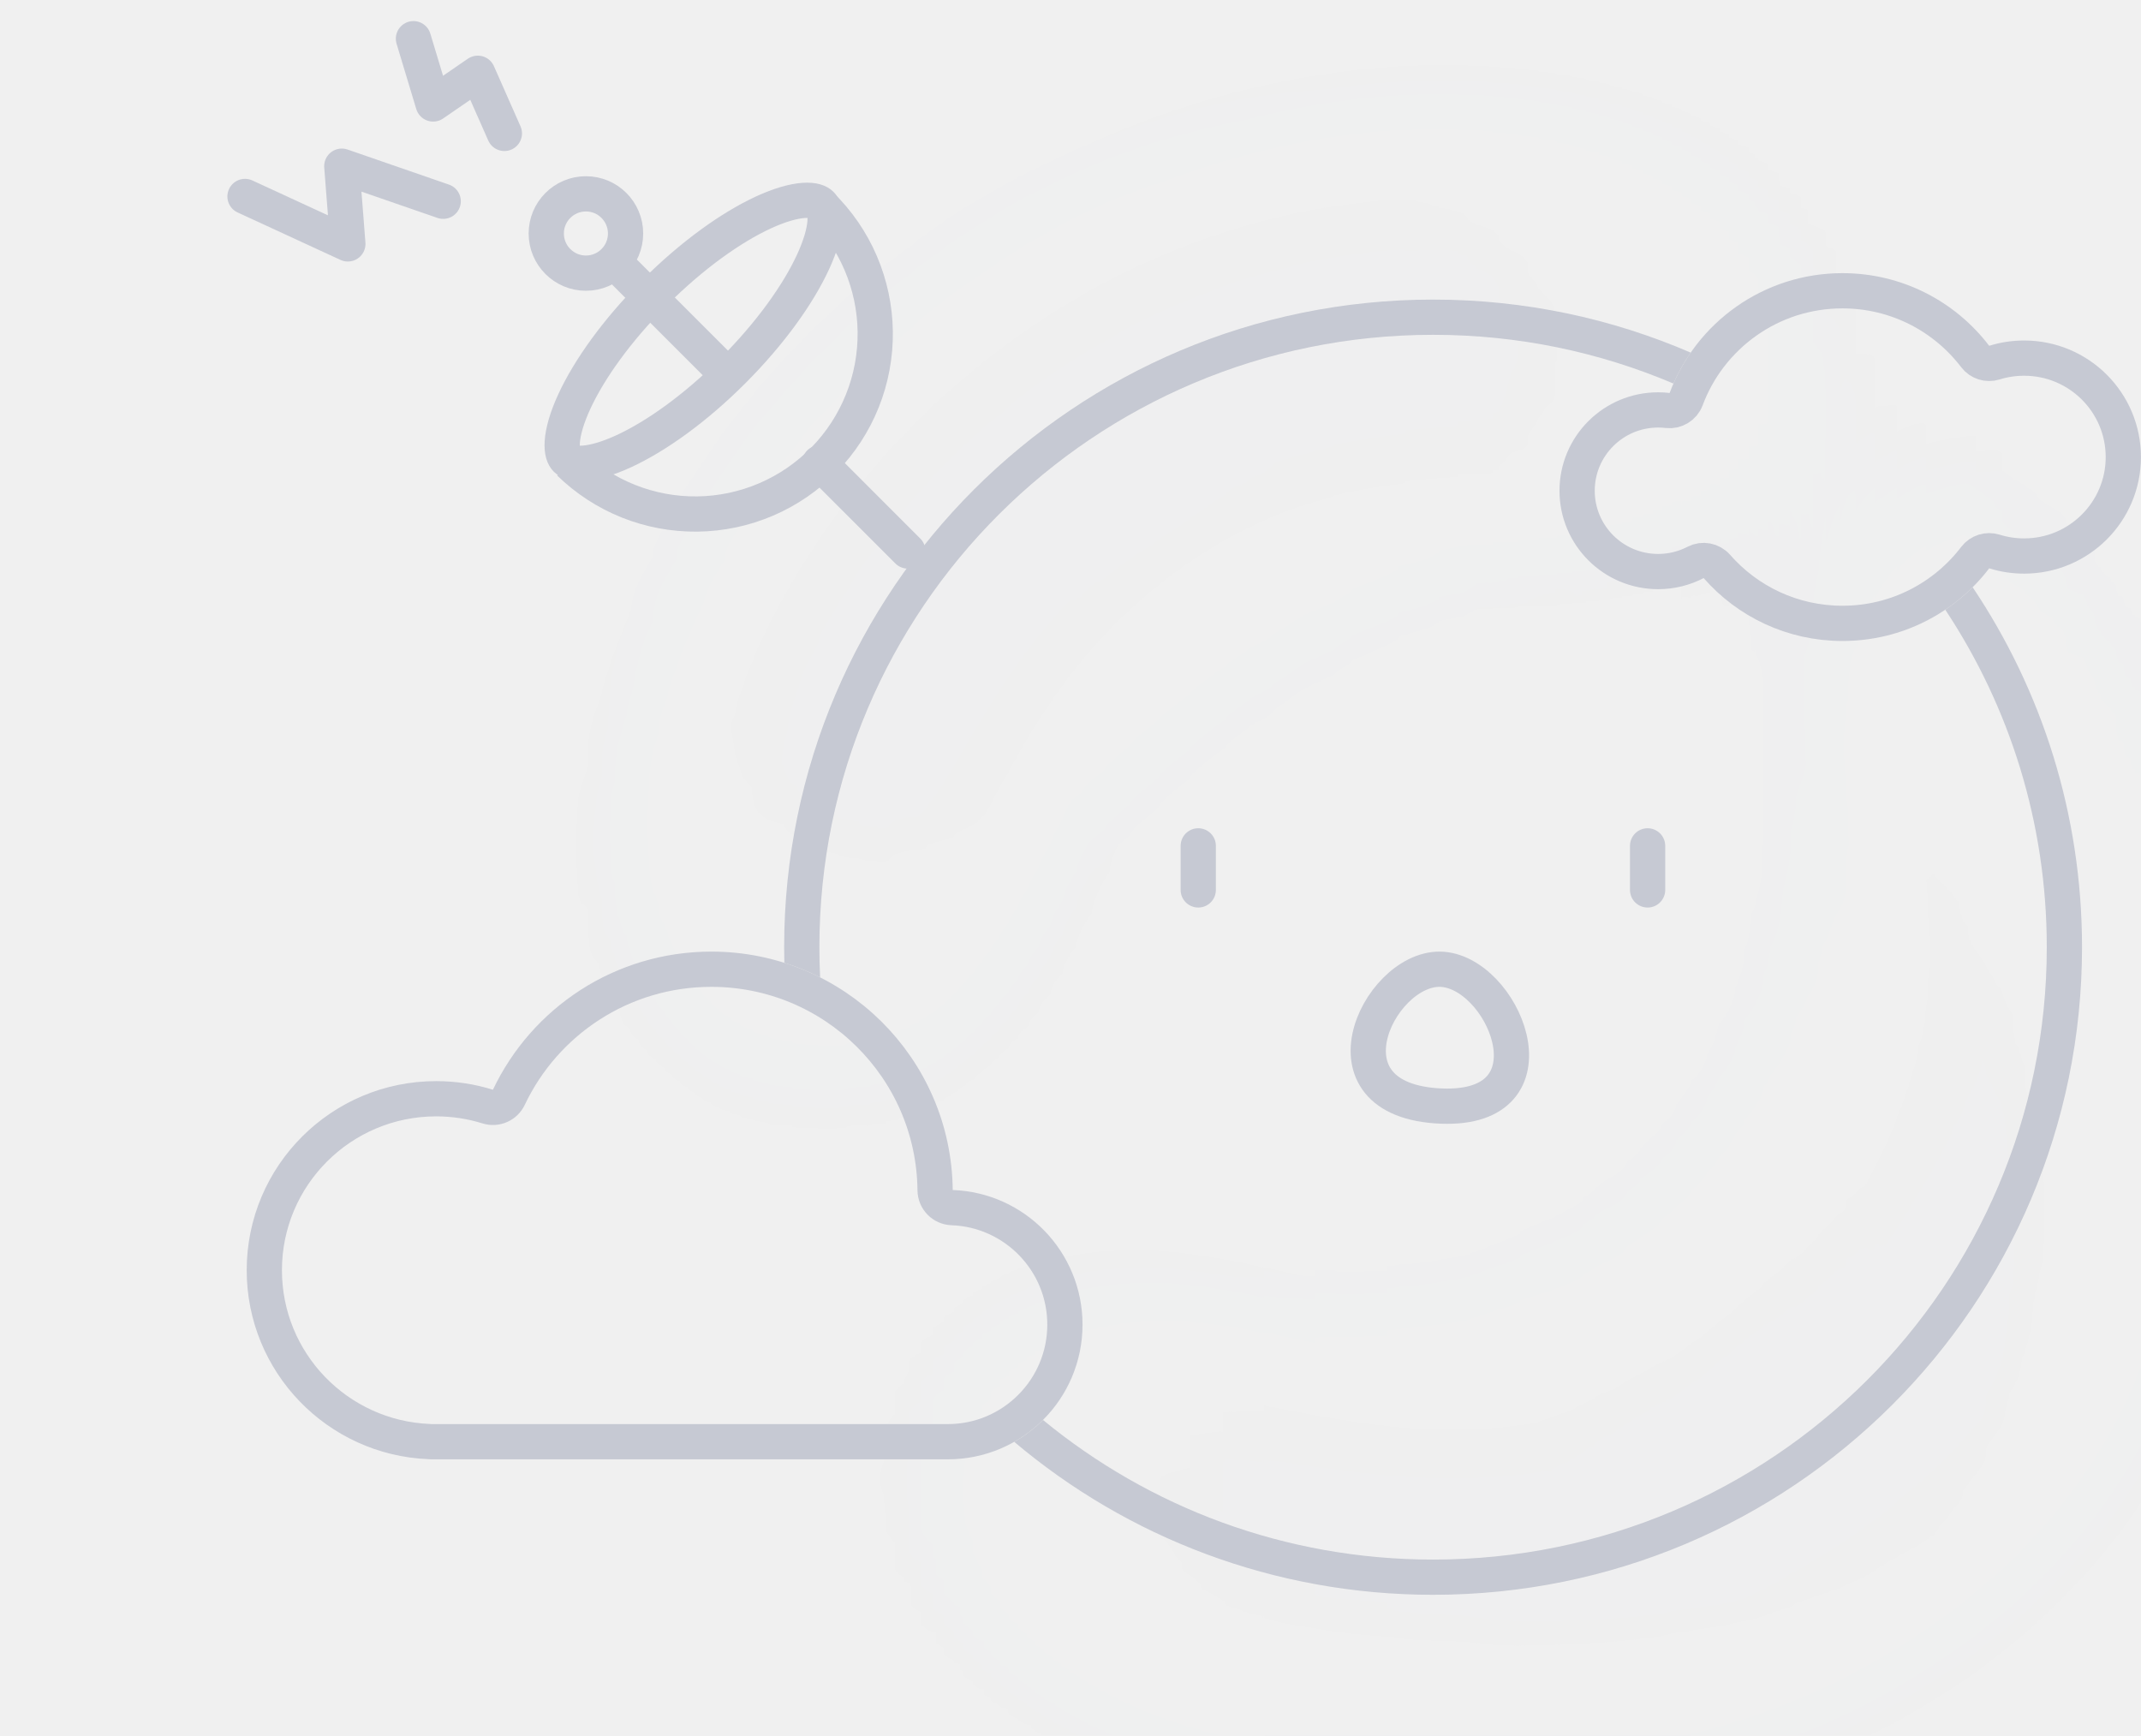
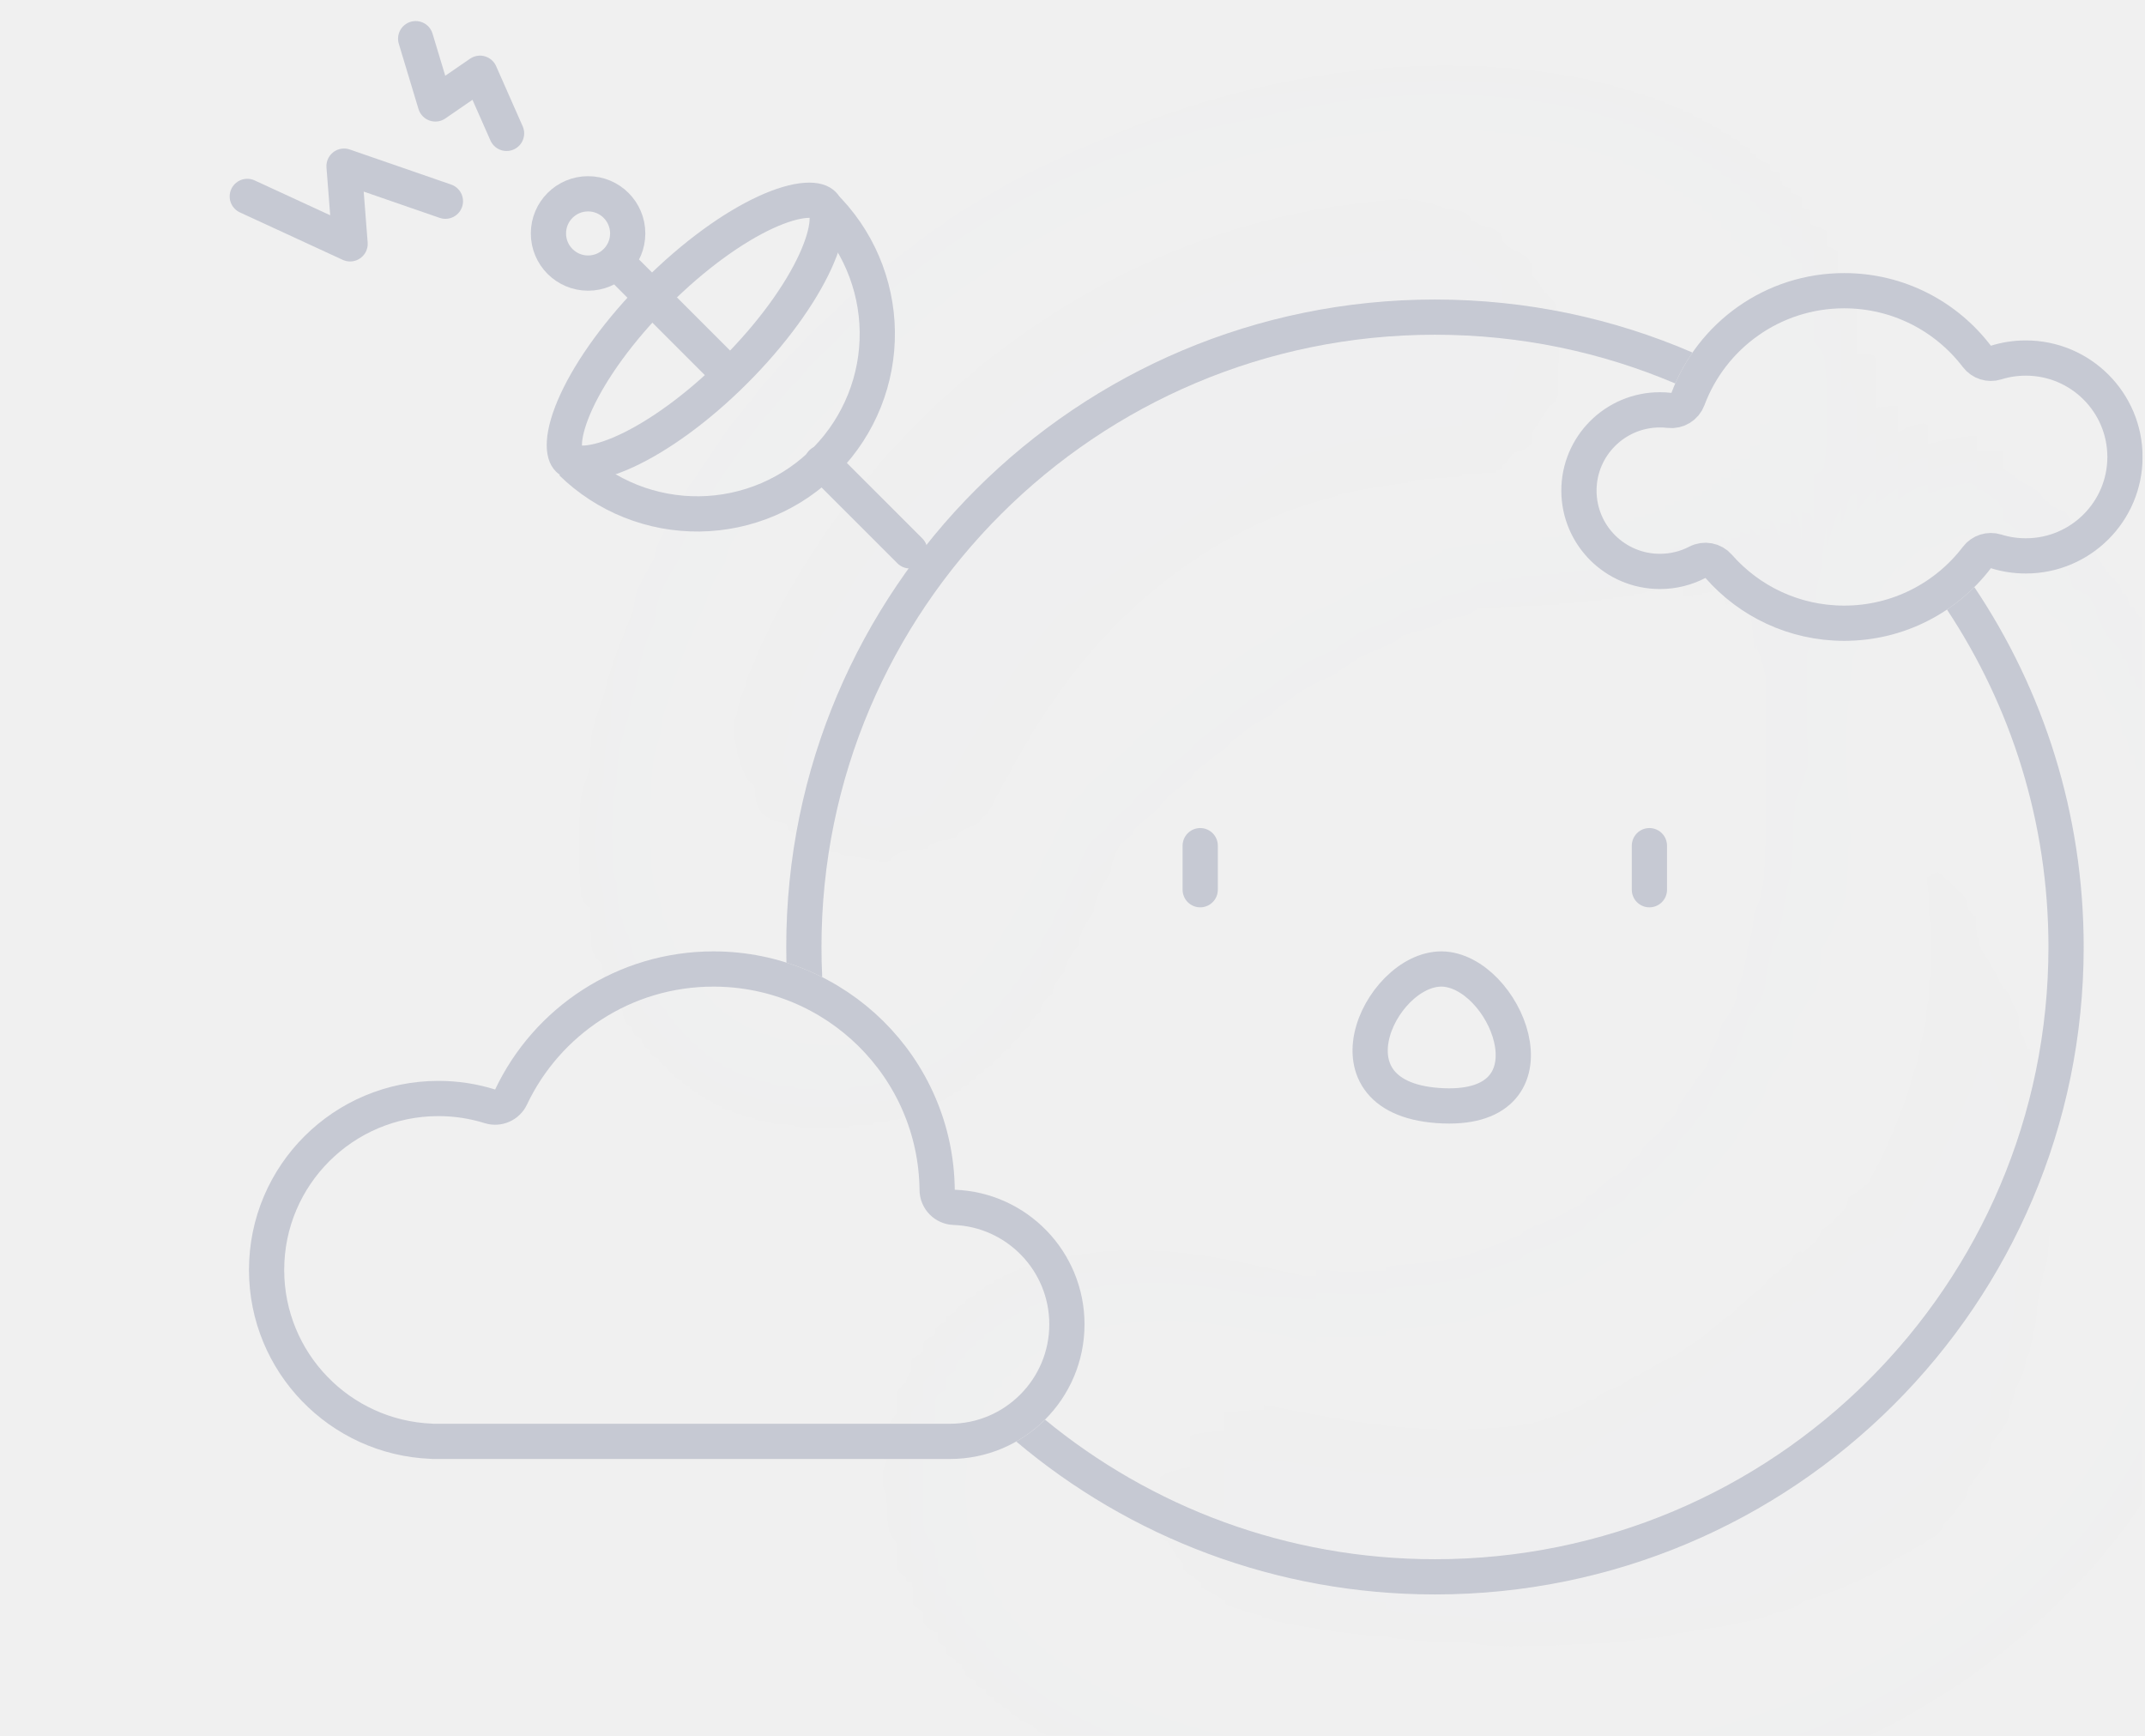
- <svg xmlns="http://www.w3.org/2000/svg" width="243" height="197" viewBox="0 0 243 197" fill="none">
+ <svg xmlns="http://www.w3.org/2000/svg" width="471" height="381" viewBox="0 0 243 197" fill="none">
  <g opacity="0.2" clip-path="url(#clip0_301_6495)">
    <g filter="url(#filter0_dd_301_6495)">
      <path fill-rule="evenodd" clip-rule="evenodd" d="M236.306 107.5C236.306 92.382 231.733 78.33 223.891 66.647C222.941 67.593 221.901 68.449 220.784 69.199C228.066 80.182 232.306 93.348 232.306 107.5C232.306 145.876 201.129 177 162.653 177C145.836 177 130.413 171.054 118.378 161.155C117.41 162.122 116.312 162.96 115.113 163.641C127.942 174.471 144.534 181 162.653 181C203.331 181 236.306 148.093 236.306 107.5ZM89.021 109.272C89.007 108.683 89 108.092 89 107.5C89 66.907 121.976 34 162.653 34C173.043 34 182.93 36.147 191.893 40.02C191.132 41.119 190.474 42.294 189.933 43.532C181.555 39.971 172.335 38 162.653 38C124.177 38 93 69.124 93 107.5C93 108.649 93.028 109.792 93.083 110.927C91.785 110.272 90.428 109.717 89.021 109.272Z" fill="#1F2D5E" />
    </g>
    <g filter="url(#filter1_b_301_6495)">
      <path d="M226.366 62.593C225.564 62.342 224.69 62.62 224.18 63.289C220.721 67.825 215.261 70.748 209.113 70.748C203.43 70.748 198.336 68.251 194.866 64.292C194.259 63.599 193.257 63.41 192.439 63.835C191.172 64.494 189.73 64.868 188.195 64.868C183.113 64.868 179 60.758 179 55.696C179 50.634 183.113 46.524 188.195 46.524C188.56 46.524 188.919 46.545 189.271 46.586C190.185 46.692 191.054 46.16 191.375 45.297C194.051 38.115 200.984 33 209.113 33C215.261 33 220.721 35.923 224.18 40.459C224.69 41.128 225.564 41.406 226.366 41.155C227.428 40.823 228.559 40.644 229.736 40.644C235.957 40.644 240.993 45.676 240.993 51.874C240.993 58.072 235.957 63.104 229.736 63.104C228.559 63.104 227.428 62.925 226.366 62.593Z" stroke="#1F2D5E" stroke-width="4" stroke-linejoin="round" />
    </g>
    <g filter="url(#filter2_b_301_6495)">
      <path d="M106.133 135.078C106.144 136.147 106.993 137.018 108.061 137.057C115.175 137.311 120.865 143.16 120.865 150.336C120.865 157.675 114.916 163.624 107.577 163.624H49.538H49.538H49.538H49.538H49.538H49.538H49.538H49.538H49.538H49.538H49.538H49.538H49.538H49.538H49.538H49.538H49.538H49.537H49.537H49.537H49.537H49.537H49.537H49.537H49.537H49.537H49.537H49.537H49.537H49.537H49.537H49.537H49.536H49.536H49.536H49.536H49.536H49.536H49.536H49.536H49.536H49.536H49.536H49.536H49.536H49.536H49.536H49.536H49.535H49.535H49.535H49.535H49.535H49.535H49.535H49.535H49.535H49.535H49.535H49.535H49.535H49.535H49.535H49.535H49.535H49.535H49.534H49.534H49.534H49.534H49.534H49.534H49.534H49.534H49.534H49.534H49.534H49.534H49.534H49.534H49.533H49.533H49.533H49.533H49.533H49.533H49.533H49.533H49.533H49.533H49.533H49.533H49.533H49.533H49.533H49.533H49.532H49.532H49.532H49.532H49.532H49.532H49.532H49.532H49.532H49.532H49.532H49.532H49.532H49.532H49.532H49.532H49.532H49.532H49.531H49.531H49.531H49.531H49.531H49.531H49.531H49.531H49.531H49.531H49.531H49.531H49.531H49.531H49.531H49.531H49.53H49.53H49.53H49.53H49.53H49.53H49.53H49.53H49.53H49.53H49.53H49.53H49.53H49.53H49.53H49.529H49.529H49.529H49.529H49.529H49.529H49.529H49.529H49.529H49.529H49.529H49.529H49.529H49.529H49.529H49.529H49.529H49.528H49.528H49.528H49.528H49.528H49.528H49.528H49.528H49.528H49.528H49.528H49.528H49.528H49.528H49.528H49.528H49.527H49.527H49.527H49.527H49.527H49.527H49.527H49.527H49.527H49.527H49.527H49.527H49.527H49.527H49.527H49.526H49.526H49.526H49.526H49.526H49.526H49.526H49.526H49.526H49.526H49.526H49.526H49.526H49.526H49.526H49.526H49.526H49.526H49.525H49.525H49.525H49.525H49.525H49.525H49.525H49.525H49.525H49.525H49.525H49.525H49.525H49.525H49.525H49.525H49.524H49.524H49.524H49.524H49.524H49.524H49.524H49.524H49.524H49.524H49.524H49.524H49.524H49.524H49.523H49.523H49.523H49.523H49.523H49.523H49.523H49.523H49.523H49.523H49.523H49.523H49.523H49.523H49.523H49.523H49.523H49.523H49.522H49.522H49.522H49.522H49.522H49.522H49.522H49.522H49.522H49.522H49.522H49.522H49.522H49.522H49.522H49.522H49.521H49.521H49.521H49.521H49.521H49.521H49.521H49.521H49.521H49.521H49.521H49.521H49.521H49.521H49.52H49.52H49.52H49.52H49.52H49.52H49.52H49.52H49.52H49.52H49.52H49.52H49.52H49.52H49.52H49.52H49.52H49.52H49.519H49.519H49.519H49.519H49.519H49.519H49.519H49.519H49.519H49.519H49.519H49.519H49.519H49.519H49.519H49.519H49.518H49.518H49.518H49.518H49.518H49.518H49.518H49.518H49.518H49.518H49.518H49.518H49.518H49.518H49.518H49.517H49.517H49.517H49.517H49.517H49.517H49.517H49.517H49.517H49.517H49.517H49.517H49.517H49.517H49.517H49.517H49.517H49.516H49.516H49.516H49.516H49.516H49.516H49.516H49.516H49.516H49.516H49.516H49.516H49.516H49.516H49.516H49.516H49.516H49.515H49.515H49.515H49.515H49.515H49.515H49.515H49.515H49.515H49.515H49.515H49.515H49.515H49.515H49.514H49.514H49.514H49.514H49.514H49.514H49.514H49.514H49.514H49.514H49.514H49.514H49.514H49.514H49.514H49.514H49.514H49.514H49.513H49.513H49.513H49.513H49.513H49.513H49.513H49.513H49.513H49.513H49.513H49.513H49.513H49.513H49.513H49.513H49.512H49.512H49.512H49.512H49.512H49.512H49.512H49.512H49.512H49.512H49.512H49.512H49.512H49.512H49.511H49.511H49.511H49.511H49.511H49.511H49.511H49.511H49.511H49.511H49.511H49.511H49.511H49.511H49.511H49.511H49.511H49.511H49.51H49.51H49.51H49.51H49.51H49.51H49.51H49.51H49.51H49.51H49.51H49.51H49.51H49.51H49.51H49.51H49.509H49.509H49.509H49.509H49.509H49.509H49.509H49.509H49.509H49.509H49.509H49.509H49.509H49.509H49.509H49.508H49.508H49.508H49.508H49.508H49.508H49.508H49.508H49.508H49.508H49.508H49.508H49.508H49.508H49.508H49.508H49.508H49.507H49.507H49.507H49.507H49.507H49.507H49.507H49.507H49.507H49.507H49.507H49.507H49.507H49.507H49.507H49.507H49.507H49.506H49.506H49.506H49.506H49.506H49.506H49.506H49.506H49.506H49.506H49.506H49.506H49.506H49.506H49.505H49.505H49.505H49.505H49.505H49.505H49.505H49.505H49.505H49.505H49.505H49.505H49.505H49.505H49.505H49.505H49.505H49.505H49.504H49.504H49.504H49.504H49.504H49.504H49.504H49.504H49.504H49.504H49.504H49.504H49.504H49.504H49.504H49.504H49.503H49.503H49.503H49.503H49.503H49.503H49.503H49.503H49.503H49.503H49.503H49.503H49.503H49.503H49.502H49.502H49.502H49.502H49.502H49.502H49.502H49.502H49.502H49.502H49.502H49.502H49.502H49.502H49.502H49.502H49.502H49.502H49.501H49.501H49.501H49.501H49.501H49.501H49.501H49.501H49.501H49.501H49.501H49.501H49.501H49.501H49.501H49.501H49.5H49.5H49.5H49.5H49.5H49.5H49.5H49.5H49.5H49.5H49.5H49.5H49.5H49.5H49.5H49.499H49.499H49.499H49.499H49.499H49.499H49.499H49.499H49.499H49.499H49.499H49.499H49.499H49.499H49.499H49.499H49.498H49.498H49.498H49.498H49.498H49.498H49.498H49.498H49.498H49.498H49.498H49.498H49.498H49.498H49.498H49.498H49.498H49.498H49.497H49.497H49.497H49.497H49.497H49.497H49.497H49.497H49.497H49.497H49.497H49.497H49.497H49.497H49.496H49.496H49.496H49.496H49.496H49.496H49.496H49.496H49.496H49.496H49.496H49.496H49.496H49.496H49.496H49.496H49.495H49.495H49.495H49.495H49.495H49.495H49.495H49.495H49.495H49.495H49.495H49.495H49.495H49.495H49.495H49.495H49.495H49.495H49.494H49.494H49.494H49.494H49.494H49.494H49.494H49.494H49.494H49.494H49.494H49.494H49.494H49.494H49.494H49.493H49.493H49.493H49.493H49.493H49.493H49.493H49.493H49.493H49.493H49.493H49.493H49.493H49.493H49.493H49.493H49.492H49.492H49.492H49.492H49.492H49.492H49.492H49.492H49.492H49.492H49.492H49.492H49.492H49.492H49.492H49.492H49.492H49.492H49.491H49.491H49.491H49.491H49.491H49.491H49.491H49.491H49.491H49.491H49.491H49.491H49.491H49.491H49.49H49.49H49.49H49.49H49.49H49.49H49.49H49.49H49.49H49.49H49.49H49.49H49.49H49.49H49.49H49.49H49.489H49.489H49.489H49.489H49.489H49.489H49.489H49.489H49.489H49.489H49.489H49.489H49.489H49.489H49.489H49.489H49.489H49.489H49.488H49.488H49.488H49.488H49.488H49.488H49.488H49.488H49.488H49.488H49.488H49.488H49.488H49.488H49.488H49.487H49.487H49.487H49.487H49.487H49.487H49.487H49.487H49.487H49.487H49.487H49.487H49.487H49.487H49.487H49.487H49.486H49.486H49.486H49.486H49.486H49.486H49.486H49.486H49.486H49.486H49.486H49.486H49.486H49.486H49.486H49.486H49.486H49.486H49.485H49.485H49.485H49.485H49.485H49.485H49.485H49.485H49.485H49.485H49.485H49.485H49.485H49.485H49.484H49.484H49.484H49.484H49.484H49.484H49.484H49.484H49.484H49.484H49.484H49.484H49.484H49.484H49.484H49.484H49.484H49.483H49.483H49.483H49.483H49.483H49.483H49.483H49.483H49.483H49.483H49.483H49.483H49.483H49.483H49.483H49.483H49.483H49.482H49.482H49.482H49.482H49.482H49.482H49.482H49.482H49.482H49.482H49.482H49.482H49.482H49.482H49.482H49.481H49.481H49.481H49.481H49.481H49.481H49.481H49.481H49.481H49.481H49.481H49.481H49.481H49.481H49.481H49.481H49.48H49.48H49.48H49.48H49.48H49.48H49.48H49.48H49.48H49.48H49.48H49.48H49.48H49.48H49.48H49.48H49.48H49.48H49.479H49.479H49.479H49.479H49.479H49.479H49.479H49.479H49.479H49.479H49.479H49.479H49.479H49.479H49.478H49.478H49.478H49.478H49.478H49.478H49.478H49.478H49.478H49.478H49.478H49.478H49.478H49.478H49.478H49.478H49.477H49.477H49.477H49.477H49.477H49.477H49.477H49.477H49.477H49.477H49.477H49.477H49.477H49.477H49.477H49.477H49.477H49.477H49.476H49.476H49.476H49.476H49.476H49.476H49.476H49.476H49.476H49.476H49.476H49.476H49.476H49.476H49.476H49.475H49.475H49.475H49.475H49.475H49.475H49.475H49.475H49.475H48.892C48.83 163.616 48.767 163.61 48.703 163.608C38.3 163.188 30 154.639 30 144.162C30 133.417 38.73 124.7 49.507 124.7C51.545 124.7 53.508 125.012 55.35 125.588C56.302 125.886 57.328 125.436 57.755 124.535C61.822 115.942 70.584 110 80.736 110C94.679 110 105.992 121.208 106.133 135.078Z" stroke="#1F2D5E" stroke-width="4" stroke-linejoin="round" />
    </g>
    <path d="M163 125.5C149 124.5 157 108.989 164.086 110.052C171.172 111.116 177 126.5 163 125.5Z" stroke="#1F2D5E" stroke-width="4" stroke-linecap="round" />
    <path d="M93.171 23.27C95.093 25.144 96.626 27.378 97.684 29.845C98.742 32.312 99.304 34.962 99.337 37.646C99.371 40.33 98.876 42.994 97.879 45.486C96.883 47.978 95.406 50.25 93.532 52.172C91.658 54.093 89.424 55.626 86.957 56.684C84.491 57.742 81.84 58.304 79.156 58.337C76.473 58.371 73.808 57.876 71.316 56.88C68.824 55.883 66.552 54.406 64.631 52.532" stroke="#1F2D5E" stroke-width="4" />
    <path d="M93.034 52.534L103.035 62.534" stroke="#1F2D5E" stroke-width="4" stroke-linecap="round" stroke-linejoin="round" />
    <path d="M82 42L71 31" stroke="#1F2D5E" stroke-width="4" stroke-linecap="round" stroke-linejoin="round" />
    <circle cx="66.5" cy="26.5" r="4.5" stroke="#1F2D5E" stroke-width="4" />
    <path d="M83.17 42.096C78.908 46.358 74.473 49.514 70.806 51.206C68.965 52.055 67.418 52.487 66.244 52.568C65.064 52.649 64.517 52.367 64.268 52.118C64.019 51.869 63.738 51.323 63.818 50.142C63.899 48.968 64.332 47.421 65.181 45.58C66.872 41.913 70.028 37.478 74.29 33.217C78.551 28.955 82.986 25.799 86.653 24.107C88.495 23.258 90.041 22.826 91.216 22.745C92.396 22.664 92.942 22.946 93.191 23.195C93.44 23.444 93.722 23.99 93.641 25.171C93.561 26.345 93.128 27.892 92.279 29.733C90.588 33.4 87.431 37.835 83.17 42.096Z" stroke="#1F2D5E" stroke-width="4" />
    <path d="M136 96V101" stroke="#1F2D5E" stroke-width="4" stroke-linecap="round" />
    <path d="M187 96V101" stroke="#1F2D5E" stroke-width="4" stroke-linecap="round" />
    <path d="M27.808 22.297L39.481 27.681L38.794 18.861L50.302 22.841" stroke="#1F2D5E" stroke-width="4" stroke-linecap="round" stroke-linejoin="round" />
    <path d="M46.926 4.391L49.161 11.799L54.23 8.315L57.245 15.141" stroke="#1F2D5E" stroke-width="4" stroke-linecap="round" stroke-linejoin="round" />
  </g>
  <defs>
    <filter id="filter0_dd_301_6495" x="39" y="-15" width="247.306" height="247" filterUnits="userSpaceOnUse" color-interpolation-filters="sRGB">
      <feFlood flood-opacity="0" result="BackgroundImageFix" />
      <feColorMatrix in="SourceAlpha" type="matrix" values="0 0 0 0 0 0 0 0 0 0 0 0 0 0 0 0 0 0 127 0" result="hardAlpha" />
      <feOffset dx="2" dy="1" />
      <feGaussianBlur stdDeviation="15.5" />
      <feComposite in2="hardAlpha" operator="out" />
      <feColorMatrix type="matrix" values="0 0 0 0 0.401 0 0 0 0 0.581 0 0 0 0 0.75 0 0 0 0.15 0" />
      <feBlend mode="normal" in2="BackgroundImageFix" result="effect1_dropShadow_301_6495" />
      <feColorMatrix in="SourceAlpha" type="matrix" values="0 0 0 0 0 0 0 0 0 0 0 0 0 0 0 0 0 0 127 0" result="hardAlpha" />
      <feOffset dy="1" />
      <feGaussianBlur stdDeviation="25" />
      <feComposite in2="hardAlpha" operator="out" />
      <feColorMatrix type="matrix" values="0 0 0 0 0.705 0 0 0 0 0.843 0 0 0 0 0.971 0 0 0 0.35 0" />
      <feBlend mode="normal" in2="effect1_dropShadow_301_6495" result="effect2_dropShadow_301_6495" />
      <feBlend mode="normal" in="SourceGraphic" in2="effect2_dropShadow_301_6495" result="shape" />
    </filter>
    <filter id="filter1_b_301_6495" x="173" y="27" width="73.993" height="49.748" filterUnits="userSpaceOnUse" color-interpolation-filters="sRGB">
      <feFlood flood-opacity="0" result="BackgroundImageFix" />
      <feGaussianBlur in="BackgroundImageFix" stdDeviation="2" />
      <feComposite in2="SourceAlpha" operator="in" result="effect1_backgroundBlur_301_6495" />
      <feBlend mode="normal" in="SourceGraphic" in2="effect1_backgroundBlur_301_6495" result="shape" />
    </filter>
    <filter id="filter2_b_301_6495" x="24" y="104" width="102.865" height="65.624" filterUnits="userSpaceOnUse" color-interpolation-filters="sRGB">
      <feFlood flood-opacity="0" result="BackgroundImageFix" />
      <feGaussianBlur in="BackgroundImageFix" stdDeviation="2" />
      <feComposite in2="SourceAlpha" operator="in" result="effect1_backgroundBlur_301_6495" />
      <feBlend mode="normal" in="SourceGraphic" in2="effect1_backgroundBlur_301_6495" result="shape" />
    </filter>
    <clipPath id="clip0_301_6495">
      <rect width="243" height="197" fill="white" />
    </clipPath>
  </defs>
</svg>
